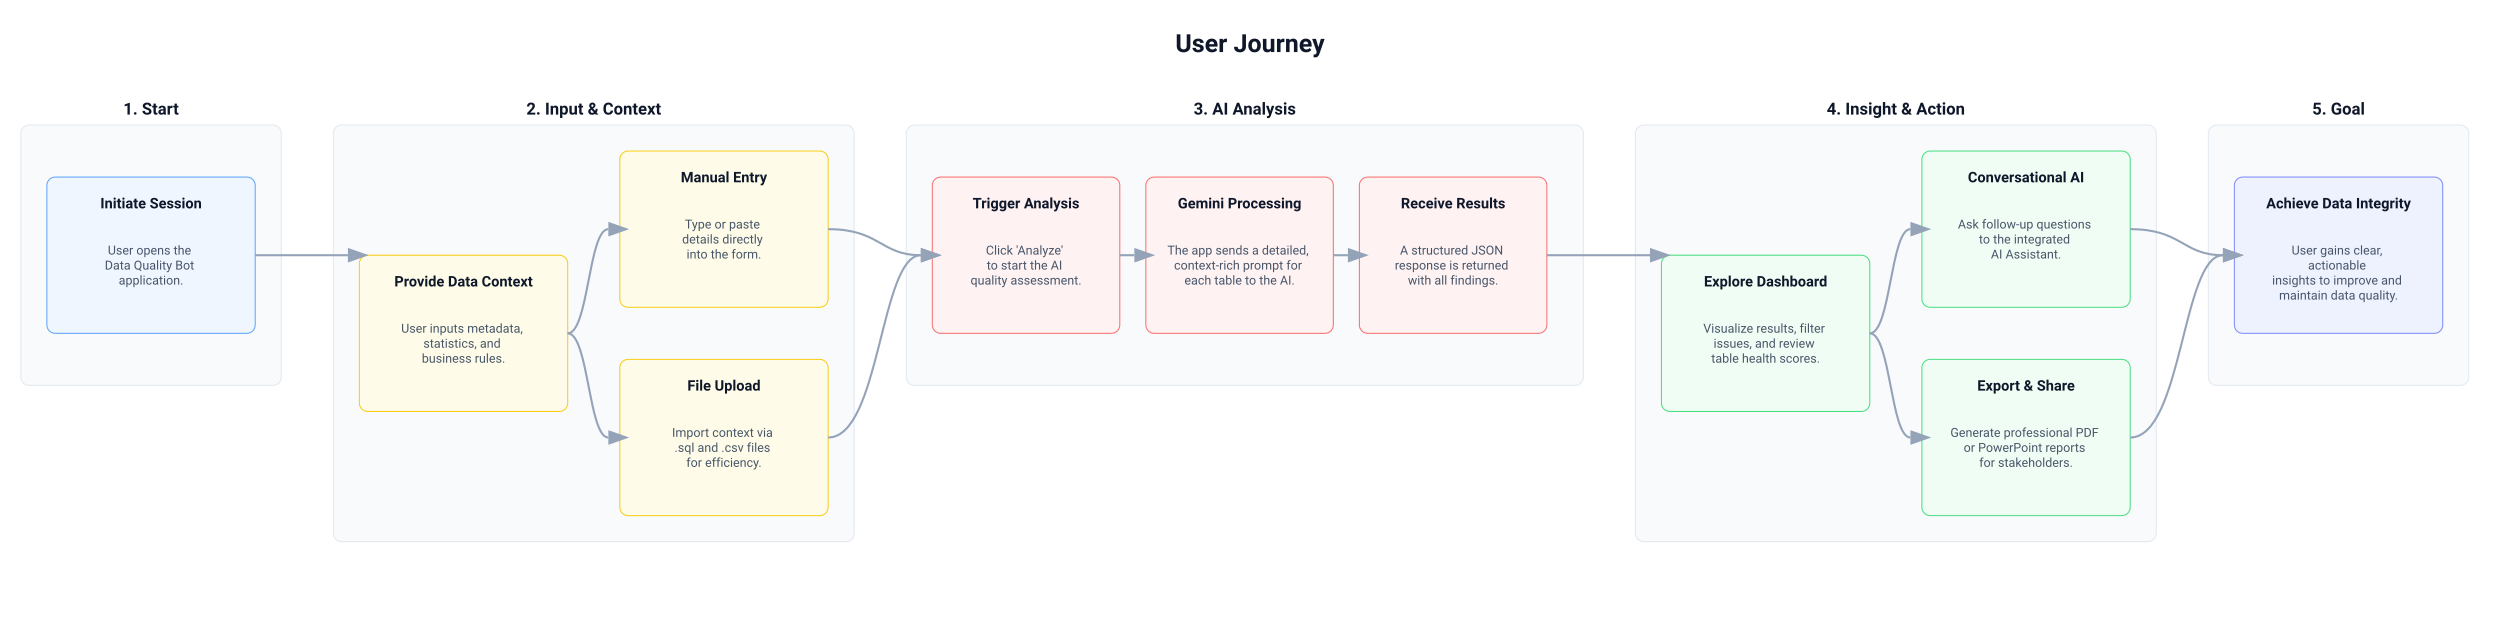
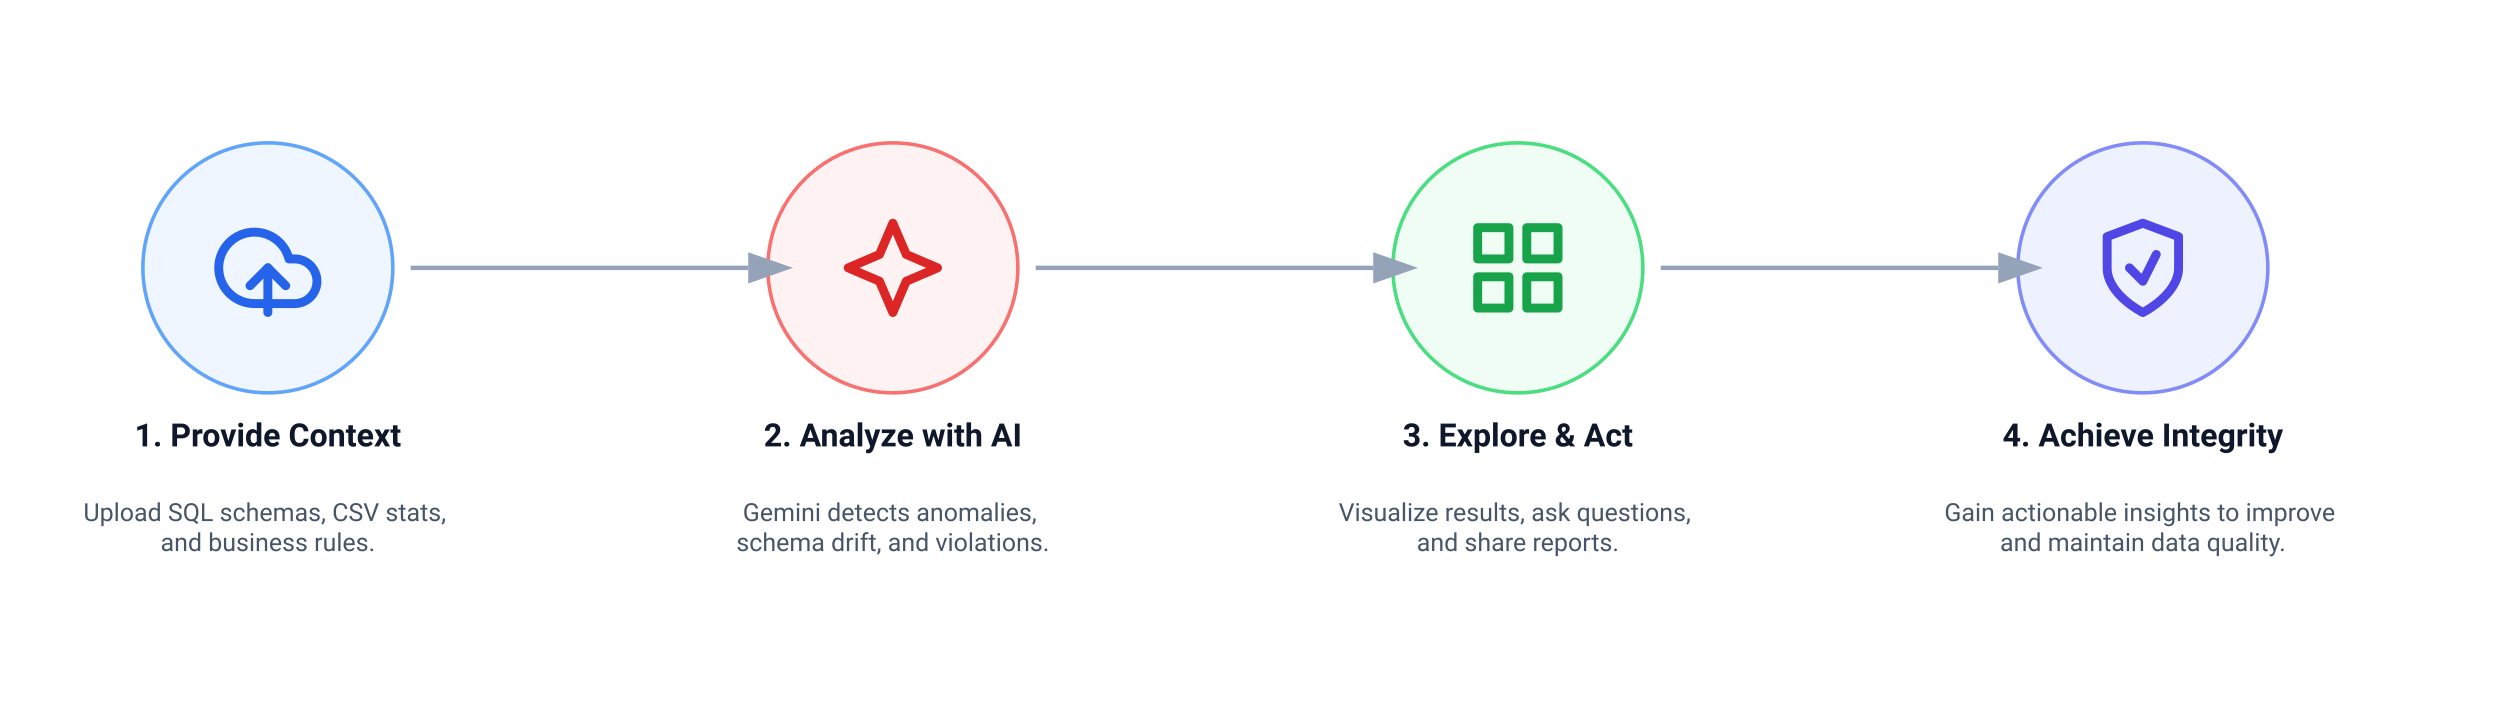
- <svg xmlns="http://www.w3.org/2000/svg" width="2400px" height="600px" viewBox="0 0 2400 600" version="1.1">
+ <svg xmlns="http://www.w3.org/2000/svg" xmlns:xlink="http://www.w3.org/1999/xlink" width="1400px" height="400px" viewBox="0 0 1400 400" version="1.1">
  <defs>
+     <symbol id="icon-upload-cloud" viewBox="0 0 24 24">
+       <path d="M18 10h-1.26A8 8 0 1 0 9 20h9a5 5 0 0 0 0-10z" />
+       <polyline points="16 16 12 12 8 16" />
+       <line x1="12" y1="12" x2="12" y2="22" />
+     </symbol>
+     <symbol id="icon-gemini-sparkles" viewBox="0 0 24 24">
+       <path d="M12 2L9 9l-7 3 7 3 3 7 3-7 7-3-7-3-3-7z" />
+     </symbol>
+     <symbol id="icon-dashboard-view" viewBox="0 0 24 24">
+       <rect x="3" y="3" width="7" height="7" />
+       <rect x="14" y="3" width="7" height="7" />
+       <rect x="14" y="14" width="7" height="7" />
+       <rect x="3" y="14" width="7" height="7" />
+     </symbol>
+     <symbol id="icon-shield-check" viewBox="0 0 24 24">
+       <path d="M12 22s8-4 8-10V5l-8-3-8 3v7c0 6 8 10 8 10z" />
+       <polyline points="9 12 12 15 15 9" />
+     </symbol>
    <marker id="arrowhead" markerWidth="10" markerHeight="7" refX="0" refY="3.5" orient="auto">
      <polygon points="0 0, 10 3.5, 0 7" />
    </marker>
  </defs>
  <style>
    .diagram-font { font-family: -apple-system, BlinkMacSystemFont, "Segoe UI", Roboto, Helvetica, Arial, sans-serif, "Apple Color Emoji", "Segoe UI Emoji"; }
    
    /* Light Mode Styles */
-     .main-title, .group-title, .box-title { fill: #0f172a; }
-     .box-subtitle { fill: #475569; }
-     .group-box { fill: #f8fafc; stroke: #e2e8f0; }
+     .stage-title { fill: #0f172a; }
+     .stage-subtitle { fill: #475569; }
+     .stage-circle { stroke-width: 2px; }
    .arrow-path { stroke: #94a3b8; fill: none; }
    #arrowhead polygon { fill: #94a3b8; }
    
-     .start-box { fill: #eff6ff; stroke: #60a5fa; }
-     .input-box { fill: #fefce8; stroke: #facc15; }
-     .analysis-box { fill: #fef2f2; stroke: #f87171; }
-     .insight-box { fill: #f0fdf4; stroke: #4ade80; }
-     .goal-box { fill: #eef2ff; stroke: #818cf8; }
+     .stage-1-circle { fill: #eff6ff; stroke: #60a5fa; }
+     .stage-2-circle { fill: #fef2f2; stroke: #f87171; }
+     .stage-3-circle { fill: #f0fdf4; stroke: #4ade80; }
+     .stage-4-circle { fill: #eef2ff; stroke: #818cf8; }

+     .icon { stroke-width: 2; fill: none; stroke-linecap: round; stroke-linejoin: round; }
+     .icon-1 { stroke: #2563eb; }
+     .icon-2 { stroke: #dc2626; }
+     .icon-3 { stroke: #16a34a; }
+     .icon-4 { stroke: #4f46e5; }
+     
    /* Dark Mode Overrides */
    @media (prefers-color-scheme: dark) {
-       .main-title, .group-title, .box-title { fill: #f1f5f9; }
-       .box-subtitle { fill: #94a3b8; }
-       .group-box { fill: #1e293b; stroke: #334155; }
+       .stage-title { fill: #f1f5f9; }
+       .stage-subtitle { fill: #94a3b8; }
+ 
+       .stage-1-circle { fill: #1e3a8a; stroke: #60a5fa; }
+       .stage-2-circle { fill: #450a0a; stroke: #f87171; }
+       .stage-3-circle { fill: #14532d; stroke: #4ade80; }
+       .stage-4-circle { fill: #312e81; stroke: #818cf8; }
      
-       .start-box { fill: #1e3a8a; stroke: #60a5fa; }
-       .input-box { fill: #422006; stroke: #facc15; }
-       .analysis-box { fill: #450a0a; stroke: #f87171; }
-       .insight-box { fill: #14532d; stroke: #4ade80; }
-       .goal-box { fill: #312e81; stroke: #818cf8; }
+       .icon-1 { stroke: #93c5fd; }
+       .icon-2 { stroke: #fca5a5; }
+       .icon-3 { stroke: #86efac; }
+       .icon-4 { stroke: #a5b4fc; }
    }
  </style>
-   <text x="1200" y="50" text-anchor="middle" class="main-title diagram-font" style="font-size: 24px; font-weight: bold;">User Journey</text>
-   <rect x="20" y="120" width="250" height="250" rx="8" ry="8" class="group-box" />
-   <text x="145" y="110" text-anchor="middle" class="group-title diagram-font" style="font-size: 16px; font-weight: bold;">1. Start</text>
-   <rect x="320" y="120" width="500" height="400" rx="8" ry="8" class="group-box" />
-   <text x="570" y="110" text-anchor="middle" class="group-title diagram-font" style="font-size: 16px; font-weight: bold;">2. Input &amp; Context</text>
-   <rect x="870" y="120" width="650" height="250" rx="8" ry="8" class="group-box" />
-   <text x="1195" y="110" text-anchor="middle" class="group-title diagram-font" style="font-size: 16px; font-weight: bold;">3. AI Analysis</text>
-   <rect x="1570" y="120" width="500" height="400" rx="8" ry="8" class="group-box" />
-   <text x="1820" y="110" text-anchor="middle" class="group-title diagram-font" style="font-size: 16px; font-weight: bold;">4. Insight &amp; Action</text>
-   <rect x="2120" y="120" width="250" height="250" rx="8" ry="8" class="group-box" />
-   <text x="2245" y="110" text-anchor="middle" class="group-title diagram-font" style="font-size: 16px; font-weight: bold;">5. Goal</text>
-   <g transform="translate(45, 170)">
-     <rect width="200" height="150" rx="8" ry="8" class="start-box" />
-     <text x="100" y="30" text-anchor="middle" class="box-title diagram-font" style="font-size: 14px; font-weight: bold;">Initiate Session</text>
-     <text x="100" y="60" text-anchor="middle" class="box-subtitle diagram-font" style="font-size: 12px;">
-       <tspan x="100" dy="1.2em">User opens the</tspan>
-       <tspan x="100" dy="1.2em">Data Quality Bot</tspan>
-       <tspan x="100" dy="1.2em">application.</tspan>
+   <g transform="translate(150, 150)">
+     <circle cx="0" cy="0" r="70" class="stage-circle stage-1-circle" />
+     <use xlink:href="#icon-upload-cloud" class="icon icon-1" x="-30" y="-30" width="60" height="60" />
+     <text x="0" y="100" text-anchor="middle" class="stage-title diagram-font" style="font-size: 18px; font-weight: bold;">1. Provide Context</text>
+     <text x="0" y="125" text-anchor="middle" class="stage-subtitle diagram-font" style="font-size: 14px;">
+       <tspan x="0" dy="1.2em">Upload SQL schemas, CSV stats,</tspan>
+       <tspan x="0" dy="1.2em">and business rules.</tspan>
    </text>
  </g>
-   <g transform="translate(345, 245)">
-     <rect width="200" height="150" rx="8" ry="8" class="input-box" />
-     <text x="100" y="30" text-anchor="middle" class="box-title diagram-font" style="font-size: 14px; font-weight: bold;">Provide Data Context</text>
-     <text x="100" y="60" text-anchor="middle" class="box-subtitle diagram-font" style="font-size: 12px;">
-       <tspan x="100" dy="1.2em">User inputs metadata,</tspan>
-       <tspan x="100" dy="1.2em">statistics, and</tspan>
-       <tspan x="100" dy="1.2em">business rules.</tspan>
+   <g transform="translate(500, 150)">
+     <circle cx="0" cy="0" r="70" class="stage-circle stage-2-circle" />
+     <use xlink:href="#icon-gemini-sparkles" class="icon icon-2" x="-30" y="-30" width="60" height="60" />
+     <text x="0" y="100" text-anchor="middle" class="stage-title diagram-font" style="font-size: 18px; font-weight: bold;">2. Analyze with AI</text>
+     <text x="0" y="125" text-anchor="middle" class="stage-subtitle diagram-font" style="font-size: 14px;">
+       <tspan x="0" dy="1.2em">Gemini detects anomalies,</tspan>
+       <tspan x="0" dy="1.2em">schema drift, and violations.</tspan>
    </text>
  </g>
-   <g transform="translate(595, 145)">
-     <rect width="200" height="150" rx="8" ry="8" class="input-box" />
-     <text x="100" y="30" text-anchor="middle" class="box-title diagram-font" style="font-size: 14px; font-weight: bold;">Manual Entry</text>
-     <text x="100" y="60" text-anchor="middle" class="box-subtitle diagram-font" style="font-size: 12px;">
-       <tspan x="100" dy="1.2em">Type or paste</tspan>
-       <tspan x="100" dy="1.2em">details directly</tspan>
-       <tspan x="100" dy="1.2em">into the form.</tspan>
+   <g transform="translate(850, 150)">
+     <circle cx="0" cy="0" r="70" class="stage-circle stage-3-circle" />
+     <use xlink:href="#icon-dashboard-view" class="icon icon-3" x="-30" y="-30" width="60" height="60" />
+     <text x="0" y="100" text-anchor="middle" class="stage-title diagram-font" style="font-size: 18px; font-weight: bold;">3. Explore &amp; Act</text>
+     <text x="0" y="125" text-anchor="middle" class="stage-subtitle diagram-font" style="font-size: 14px;">
+       <tspan x="0" dy="1.2em">Visualize results, ask questions,</tspan>
+       <tspan x="0" dy="1.2em">and share reports.</tspan>
    </text>
  </g>
-   <g transform="translate(595, 345)">
-     <rect width="200" height="150" rx="8" ry="8" class="input-box" />
-     <text x="100" y="30" text-anchor="middle" class="box-title diagram-font" style="font-size: 14px; font-weight: bold;">File Upload</text>
-     <text x="100" y="60" text-anchor="middle" class="box-subtitle diagram-font" style="font-size: 12px;">
-       <tspan x="100" dy="1.2em">Import context via</tspan>
-       <tspan x="100" dy="1.2em">.sql and .csv files</tspan>
-       <tspan x="100" dy="1.2em">for efficiency.</tspan>
+   <g transform="translate(1200, 150)">
+     <circle cx="0" cy="0" r="70" class="stage-circle stage-4-circle" />
+     <use xlink:href="#icon-shield-check" class="icon icon-4" x="-30" y="-30" width="60" height="60" />
+     <text x="0" y="100" text-anchor="middle" class="stage-title diagram-font" style="font-size: 18px; font-weight: bold;">4. Achieve Integrity</text>
+     <text x="0" y="125" text-anchor="middle" class="stage-subtitle diagram-font" style="font-size: 14px;">
+       <tspan x="0" dy="1.2em">Gain actionable insights to improve</tspan>
+       <tspan x="0" dy="1.2em">and maintain data quality.</tspan>
    </text>
  </g>
-   <g transform="translate(895, 170)">
-     <rect width="180" height="150" rx="8" ry="8" class="analysis-box" />
-     <text x="90" y="30" text-anchor="middle" class="box-title diagram-font" style="font-size: 14px; font-weight: bold;">Trigger Analysis</text>
-     <text x="90" y="60" text-anchor="middle" class="box-subtitle diagram-font" style="font-size: 12px;">
-       <tspan x="90" dy="1.2em">Click 'Analyze'</tspan>
-       <tspan x="90" dy="1.2em">to start the AI</tspan>
-       <tspan x="90" dy="1.2em">quality assessment.</tspan>
-     </text>
-   </g>
-   <g transform="translate(1100, 170)">
-     <rect width="180" height="150" rx="8" ry="8" class="analysis-box" />
-     <text x="90" y="30" text-anchor="middle" class="box-title diagram-font" style="font-size: 14px; font-weight: bold;">Gemini Processing</text>
-     <text x="90" y="60" text-anchor="middle" class="box-subtitle diagram-font" style="font-size: 12px;">
-       <tspan x="90" dy="1.2em">The app sends a detailed,</tspan>
-       <tspan x="90" dy="1.2em">context-rich prompt for</tspan>
-       <tspan x="90" dy="1.2em">each table to the AI.</tspan>
-     </text>
-   </g>
-   <g transform="translate(1305, 170)">
-     <rect width="180" height="150" rx="8" ry="8" class="analysis-box" />
-     <text x="90" y="30" text-anchor="middle" class="box-title diagram-font" style="font-size: 14px; font-weight: bold;">Receive Results</text>
-     <text x="90" y="60" text-anchor="middle" class="box-subtitle diagram-font" style="font-size: 12px;">
-       <tspan x="90" dy="1.2em">A structured JSON</tspan>
-       <tspan x="90" dy="1.2em">response is returned</tspan>
-       <tspan x="90" dy="1.2em">with all findings.</tspan>
-     </text>
-   </g>
-   <g transform="translate(1595, 245)">
-     <rect width="200" height="150" rx="8" ry="8" class="insight-box" />
-     <text x="100" y="30" text-anchor="middle" class="box-title diagram-font" style="font-size: 14px; font-weight: bold;">Explore Dashboard</text>
-     <text x="100" y="60" text-anchor="middle" class="box-subtitle diagram-font" style="font-size: 12px;">
-       <tspan x="100" dy="1.2em">Visualize results, filter</tspan>
-       <tspan x="100" dy="1.2em">issues, and review</tspan>
-       <tspan x="100" dy="1.2em">table health scores.</tspan>
-     </text>
-   </g>
-   <g transform="translate(1845, 145)">
-     <rect width="200" height="150" rx="8" ry="8" class="insight-box" />
-     <text x="100" y="30" text-anchor="middle" class="box-title diagram-font" style="font-size: 14px; font-weight: bold;">Conversational AI</text>
-     <text x="100" y="60" text-anchor="middle" class="box-subtitle diagram-font" style="font-size: 12px;">
-       <tspan x="100" dy="1.2em">Ask follow-up questions</tspan>
-       <tspan x="100" dy="1.2em">to the integrated</tspan>
-       <tspan x="100" dy="1.2em">AI Assistant.</tspan>
-     </text>
-   </g>
-   <g transform="translate(1845, 345)">
-     <rect width="200" height="150" rx="8" ry="8" class="insight-box" />
-     <text x="100" y="30" text-anchor="middle" class="box-title diagram-font" style="font-size: 14px; font-weight: bold;">Export &amp; Share</text>
-     <text x="100" y="60" text-anchor="middle" class="box-subtitle diagram-font" style="font-size: 12px;">
-       <tspan x="100" dy="1.2em">Generate professional PDF</tspan>
-       <tspan x="100" dy="1.2em">or PowerPoint reports</tspan>
-       <tspan x="100" dy="1.2em">for stakeholders.</tspan>
-     </text>
-   </g>
-   <g transform="translate(2145, 170)">
-     <rect width="200" height="150" rx="8" ry="8" class="goal-box" />
-     <text x="100" y="30" text-anchor="middle" class="box-title diagram-font" style="font-size: 14px; font-weight: bold;">Achieve Data Integrity</text>
-     <text x="100" y="60" text-anchor="middle" class="box-subtitle diagram-font" style="font-size: 12px;">
-       <tspan x="100" dy="1.2em">User gains clear,</tspan>
-       <tspan x="100" dy="1.2em">actionable</tspan>
-       <tspan x="100" dy="1.2em">insights to improve and</tspan>
-       <tspan x="100" dy="1.2em">maintain data quality.</tspan>
-     </text>
-   </g>
-   <path d="M 245 245 H 334" class="arrow-path" stroke-width="2" marker-end="url(#arrowhead)" />
-   <path d="M 545 320 C 565,320 565,220 584,220" class="arrow-path" stroke-width="2" marker-end="url(#arrowhead)" />
-   <path d="M 545 320 C 565,320 565,420 584,420" class="arrow-path" stroke-width="2" marker-end="url(#arrowhead)" />
-   <path d="M 795 220 C 845,220 845,245 884,245" class="arrow-path" stroke-width="2" marker-end="url(#arrowhead)" />
-   <path d="M 795 420 C 845,420 845,245 884,245" class="arrow-path" stroke-width="2" marker-end="url(#arrowhead)" />
-   <path d="M 1075 245 H 1089" class="arrow-path" stroke-width="2" marker-end="url(#arrowhead)" />
-   <path d="M 1280 245 H 1294" class="arrow-path" stroke-width="2" marker-end="url(#arrowhead)" />
-   <path d="M 1485 245 H 1584" class="arrow-path" stroke-width="2" marker-end="url(#arrowhead)" />
-   <path d="M 1795 320 C 1815,320 1815,220 1834,220" class="arrow-path" stroke-width="2" marker-end="url(#arrowhead)" />
-   <path d="M 1795 320 C 1815,320 1815,420 1834,420" class="arrow-path" stroke-width="2" marker-end="url(#arrowhead)" />
-   <path d="M 2045 220 C 2095,220 2095,245 2134,245" class="arrow-path" stroke-width="2" marker-end="url(#arrowhead)" />
-   <path d="M 2045 420 C 2095,420 2095,245 2134,245" class="arrow-path" stroke-width="2" marker-end="url(#arrowhead)" />
+   <path d="M 230 150 H 419" class="arrow-path" stroke-width="2.5" marker-end="url(#arrowhead)" />
+   <path d="M 580 150 H 769" class="arrow-path" stroke-width="2.5" marker-end="url(#arrowhead)" />
+   <path d="M 930 150 H 1119" class="arrow-path" stroke-width="2.5" marker-end="url(#arrowhead)" />
</svg>
